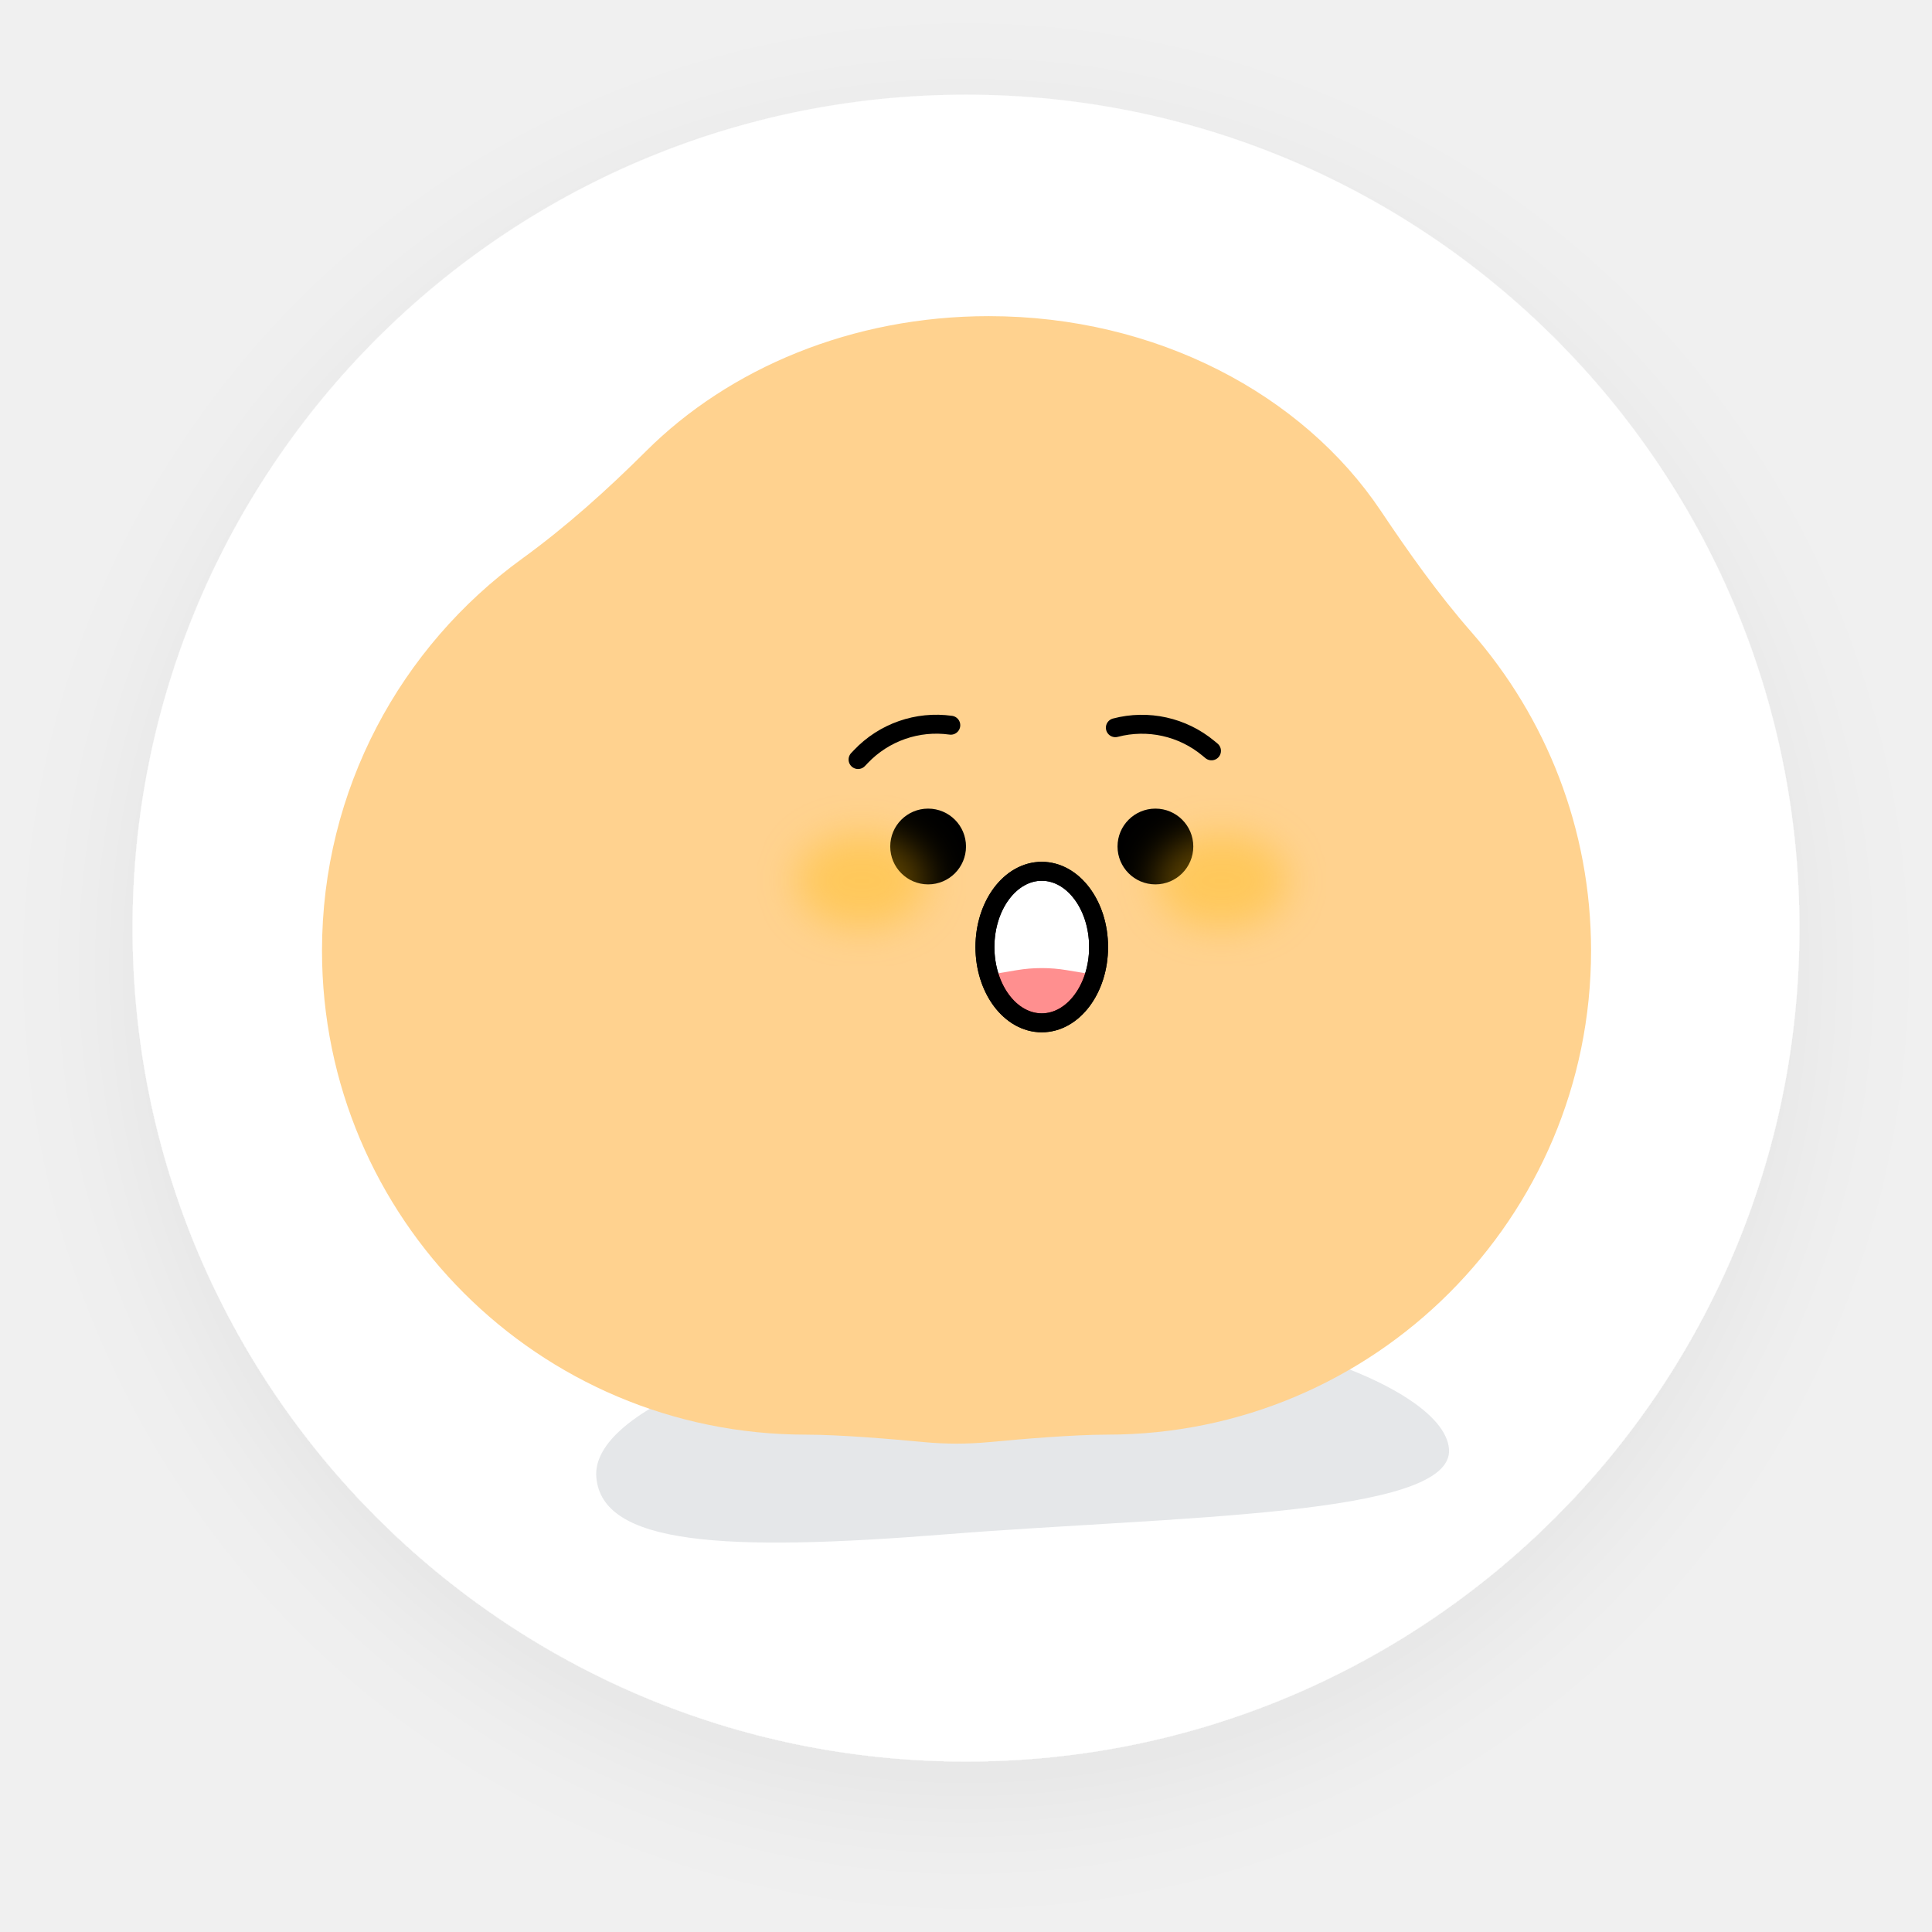
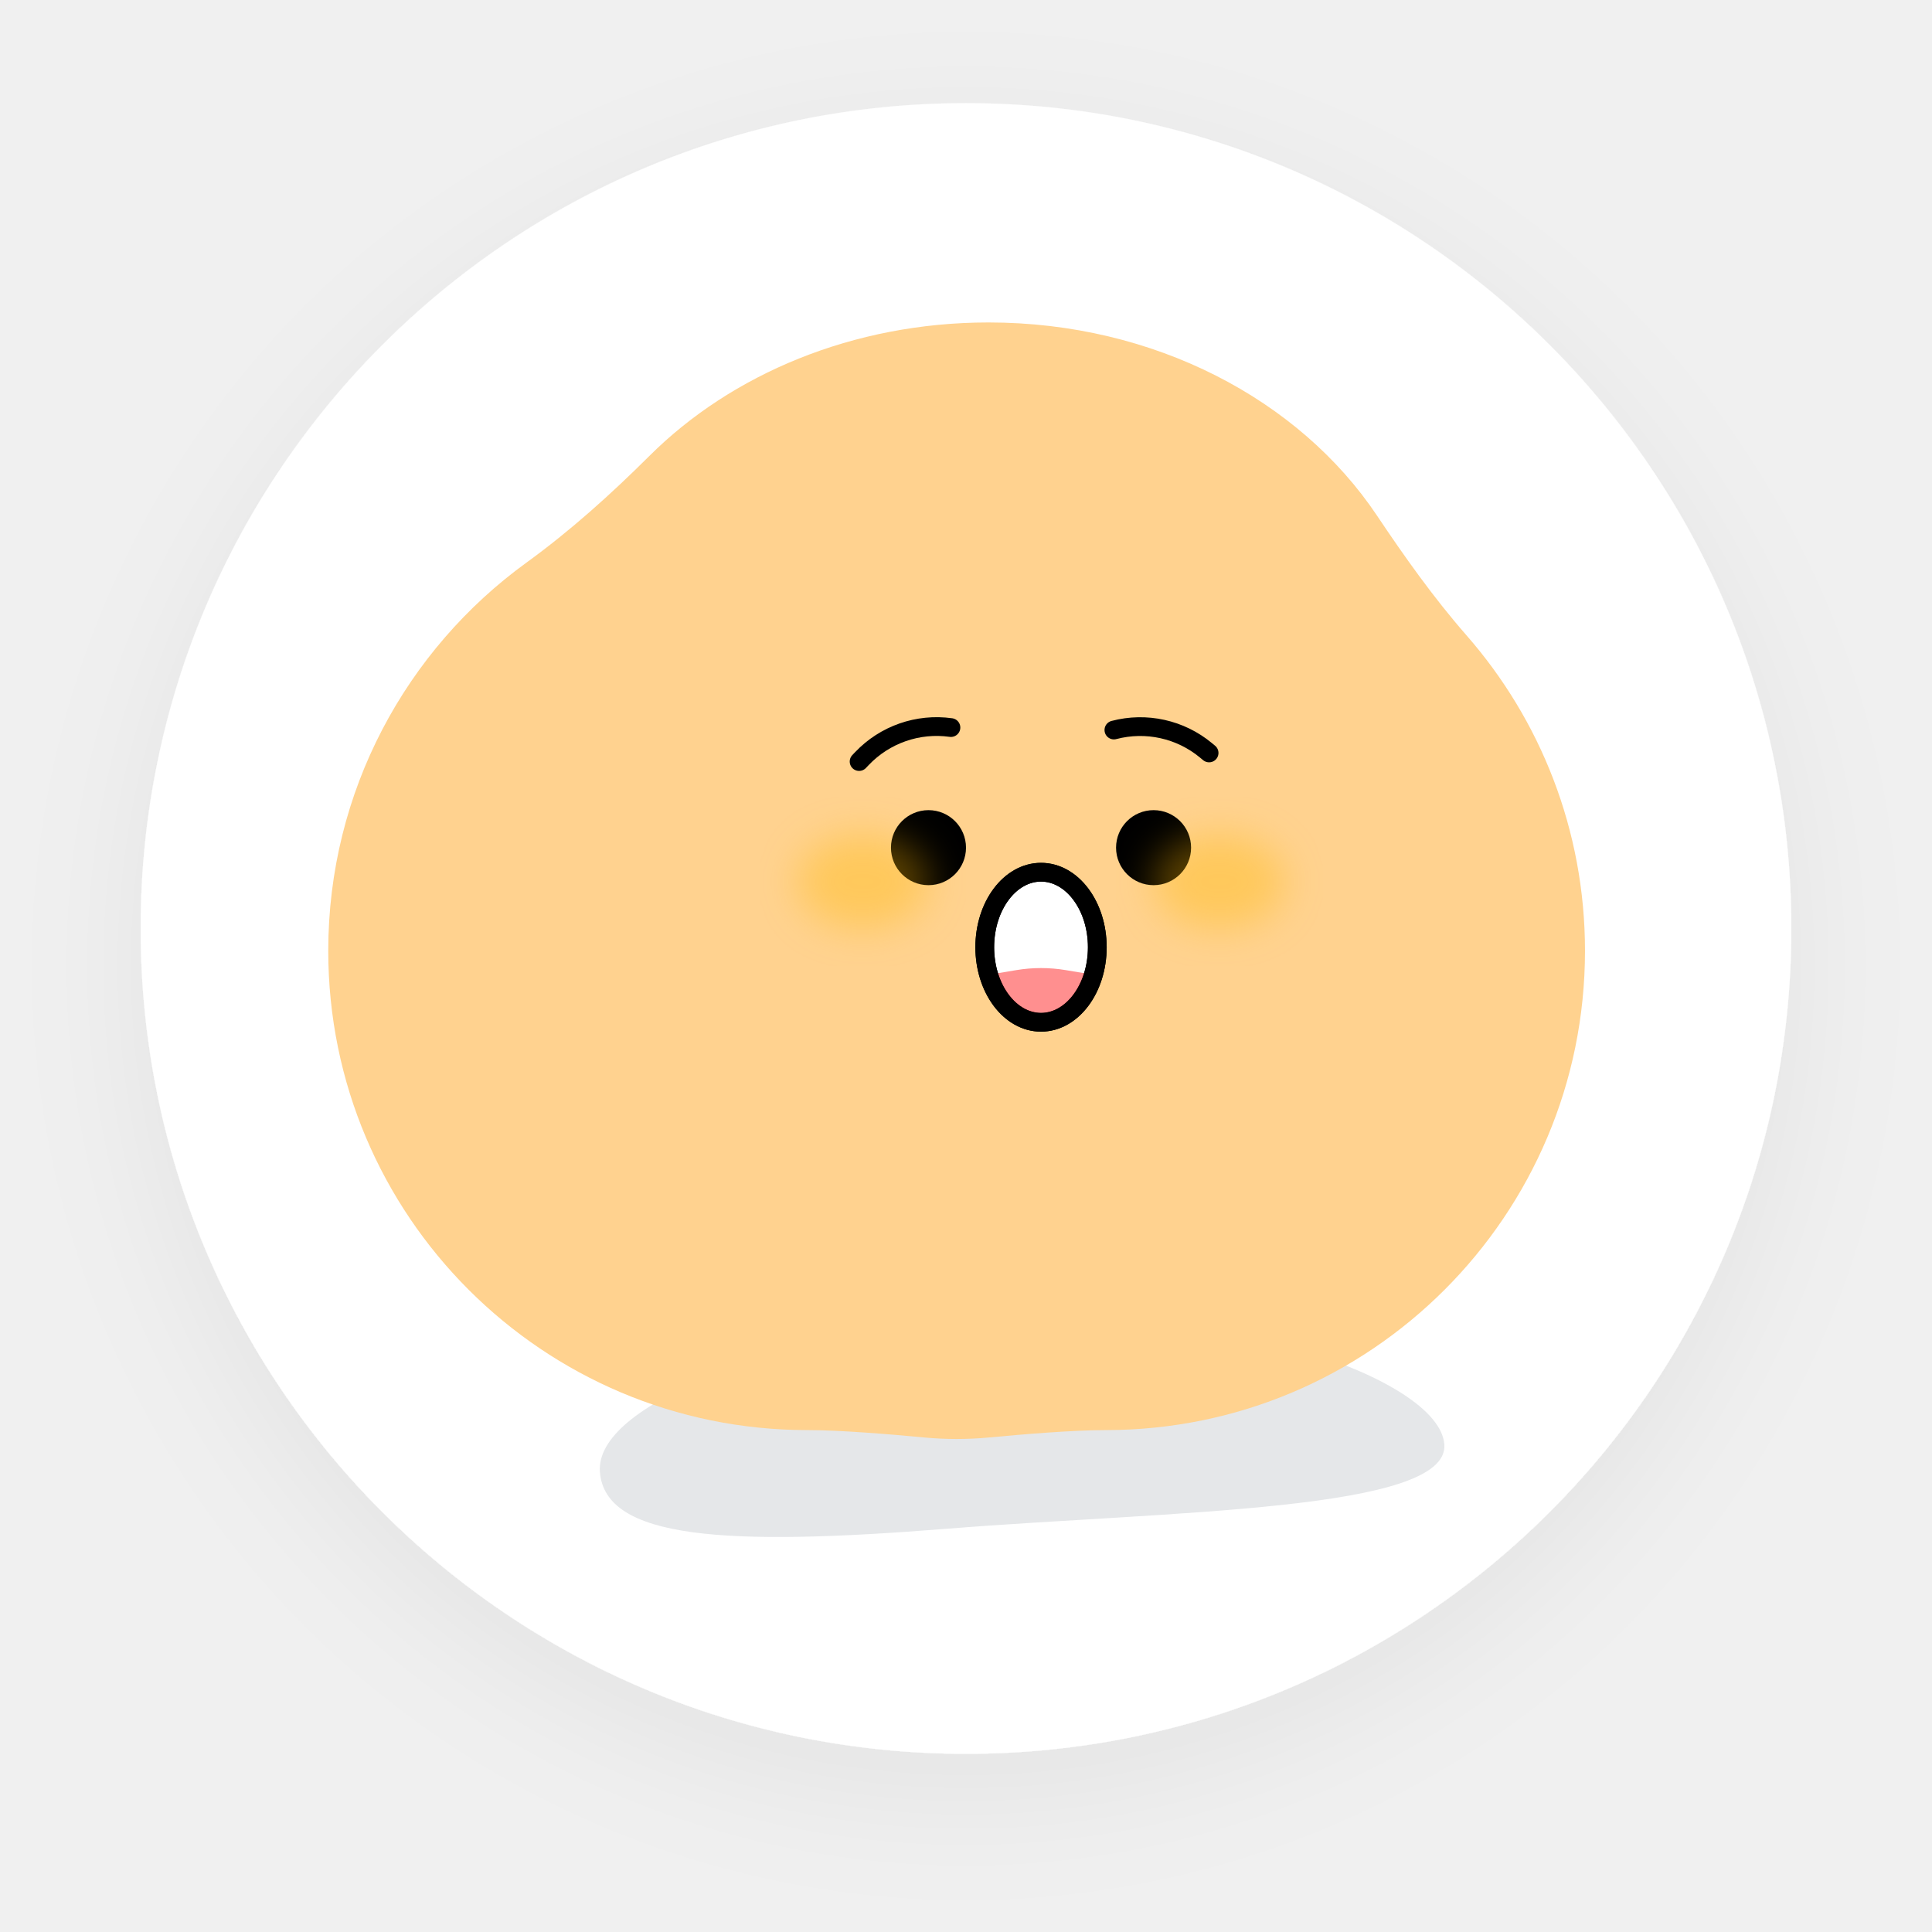
- <svg xmlns="http://www.w3.org/2000/svg" width="102" height="102" viewBox="0 0 102 102" fill="none">
-   <g filter="url(#filter0_d_2123_3682)">
-     <circle cx="51" cy="49" r="44" fill="white" />
+ <svg xmlns="http://www.w3.org/2000/svg" width="103" height="103" viewBox="0 0 103 103" fill="none">
+   <g filter="url(#filter0_d_959_7673)">
+     <circle cx="51.5" cy="49.5" r="44" fill="white" />
  </g>
-   <path d="M76.5 76.5C76.786 80.078 61.836 80.054 50 81C38.164 81.946 31.768 81.558 31.482 77.98C31.196 74.401 40.56 70.734 52.396 69.788C64.232 68.842 76.214 72.922 76.5 76.5Z" fill="#848B94" fill-opacity="0.21" />
-   <path d="M52.203 16.691C61.058 16.691 68.785 20.828 72.899 26.97C74.377 29.177 75.93 31.369 77.68 33.368C81.615 37.863 84 43.748 84 50.191C84 64.302 72.561 75.742 58.449 75.742C56.698 75.742 53.994 75.968 52.235 76.135C51.08 76.244 49.92 76.244 48.765 76.135C47.006 75.968 44.302 75.742 42.551 75.742C28.439 75.742 17 64.302 17 50.191C17 41.679 21.163 34.139 27.564 29.496C29.9 27.802 32.072 25.848 34.116 23.811C38.489 19.452 44.97 16.691 52.203 16.691Z" fill="#FFD28F" />
-   <circle cx="49" cy="44.691" r="2" fill="black" />
-   <circle cx="61" cy="44.691" r="2" fill="black" />
-   <path d="M63.96 39.641L63.796 39.505C62.431 38.371 60.601 37.967 58.885 38.419V38.419" stroke="black" stroke-linecap="round" stroke-linejoin="round" />
-   <path d="M45.301 40.1L45.448 39.946C46.67 38.659 48.439 38.041 50.197 38.288V38.288" stroke="black" stroke-linecap="round" stroke-linejoin="round" />
-   <g filter="url(#filter1_f_2123_3682)">
-     <ellipse cx="45.5" cy="46.5" rx="3.5" ry="2.5" fill="#FFB700" fill-opacity="0.36" />
+   <path d="M77.001 77C77.286 80.578 62.337 80.554 50.501 81.5C38.664 82.446 32.269 82.058 31.983 78.48C31.697 74.901 41.06 71.234 52.897 70.288C64.733 69.342 76.715 73.422 77.001 77Z" fill="#848B94" fill-opacity="0.21" />
+   <path d="M52.703 17.191C61.558 17.191 69.285 21.328 73.399 27.47C74.877 29.677 76.43 31.869 78.18 33.868C82.115 38.363 84.5 44.248 84.5 50.691C84.5 64.802 73.061 76.242 58.949 76.242C57.198 76.242 54.494 76.468 52.735 76.635C51.58 76.744 50.42 76.744 49.265 76.635C47.506 76.468 44.802 76.242 43.051 76.242C28.939 76.242 17.5 64.802 17.5 50.691C17.5 42.179 21.663 34.639 28.064 29.996C30.4 28.302 32.572 26.348 34.616 24.311C38.989 19.952 45.47 17.191 52.703 17.191Z" fill="#FFD28F" />
+   <circle cx="49.5" cy="45.191" r="2" fill="black" />
+   <circle cx="61.5" cy="45.191" r="2" fill="black" />
+   <path d="M64.46 40.141L64.296 40.005C62.931 38.871 61.101 38.467 59.385 38.919" stroke="black" stroke-linecap="round" stroke-linejoin="round" />
+   <path d="M45.801 40.6L45.948 40.446C47.17 39.159 48.939 38.541 50.697 38.788" stroke="black" stroke-linecap="round" stroke-linejoin="round" />
+   <g filter="url(#filter1_f_959_7673)">
+     <ellipse cx="46" cy="47" rx="3.5" ry="2.5" fill="#FFB700" fill-opacity="0.36" />
  </g>
-   <g filter="url(#filter2_f_2123_3682)">
-     <ellipse cx="64.5" cy="46.5" rx="3.5" ry="2.5" fill="#FFB700" fill-opacity="0.36" />
+   <g filter="url(#filter2_f_959_7673)">
+     <ellipse cx="65" cy="47" rx="3.5" ry="2.5" fill="#FFB700" fill-opacity="0.36" />
  </g>
-   <ellipse cx="55" cy="50" rx="3" ry="4" fill="white" stroke="black" stroke-linecap="round" stroke-linejoin="round" />
-   <path d="M54 53.5H56L58 51.5L56.315 51.219C55.444 51.074 54.556 51.074 53.685 51.219L52 51.5L54 53.5Z" fill="#FF0000" fill-opacity="0.44" />
-   <ellipse cx="55" cy="50" rx="3" ry="4" stroke="black" stroke-linecap="round" stroke-linejoin="round" />
+   <ellipse cx="55.5" cy="50.5" rx="3" ry="4" fill="white" stroke="black" stroke-linecap="round" stroke-linejoin="round" />
+   <path d="M54.5 54H56.5L58.5 52L56.815 51.719C55.944 51.574 55.056 51.574 54.185 51.719L52.5 52L54.5 54Z" fill="#FF0000" fill-opacity="0.44" />
+   <ellipse cx="55.5" cy="50.5" rx="3" ry="4" stroke="black" stroke-linecap="round" stroke-linejoin="round" />
  <defs>
-     <filter id="filter0_d_2123_3682" x="0" y="0" width="102" height="102" filterUnits="userSpaceOnUse" color-interpolation-filters="sRGB">
+     <filter id="filter0_d_959_7673" x="0.5" y="0.5" width="102" height="102" filterUnits="userSpaceOnUse" color-interpolation-filters="sRGB">
      <feFlood flood-opacity="0" result="BackgroundImageFix" />
      <feColorMatrix in="SourceAlpha" type="matrix" values="0 0 0 0 0 0 0 0 0 0 0 0 0 0 0 0 0 0 127 0" result="hardAlpha" />
      <feOffset dy="2" />
      <feGaussianBlur stdDeviation="3.5" />
      <feComposite in2="hardAlpha" operator="out" />
      <feColorMatrix type="matrix" values="0 0 0 0 0 0 0 0 0 0 0 0 0 0 0 0 0 0 0.05 0" />
-       <feBlend mode="normal" in2="BackgroundImageFix" result="effect1_dropShadow_2123_3682" />
-       <feBlend mode="normal" in="SourceGraphic" in2="effect1_dropShadow_2123_3682" result="shape" />
+       <feBlend mode="normal" in2="BackgroundImageFix" result="effect1_dropShadow_959_7673" />
+       <feBlend mode="normal" in="SourceGraphic" in2="effect1_dropShadow_959_7673" result="shape" />
    </filter>
-     <filter id="filter1_f_2123_3682" x="40" y="42" width="11" height="9" filterUnits="userSpaceOnUse" color-interpolation-filters="sRGB">
+     <filter id="filter1_f_959_7673" x="40.5" y="42.5" width="11" height="9" filterUnits="userSpaceOnUse" color-interpolation-filters="sRGB">
      <feFlood flood-opacity="0" result="BackgroundImageFix" />
      <feBlend mode="normal" in="SourceGraphic" in2="BackgroundImageFix" result="shape" />
-       <feGaussianBlur stdDeviation="1" result="effect1_foregroundBlur_2123_3682" />
+       <feGaussianBlur stdDeviation="1" result="effect1_foregroundBlur_959_7673" />
    </filter>
-     <filter id="filter2_f_2123_3682" x="59" y="42" width="11" height="9" filterUnits="userSpaceOnUse" color-interpolation-filters="sRGB">
+     <filter id="filter2_f_959_7673" x="59.5" y="42.5" width="11" height="9" filterUnits="userSpaceOnUse" color-interpolation-filters="sRGB">
      <feFlood flood-opacity="0" result="BackgroundImageFix" />
      <feBlend mode="normal" in="SourceGraphic" in2="BackgroundImageFix" result="shape" />
-       <feGaussianBlur stdDeviation="1" result="effect1_foregroundBlur_2123_3682" />
+       <feGaussianBlur stdDeviation="1" result="effect1_foregroundBlur_959_7673" />
    </filter>
  </defs>
</svg>
